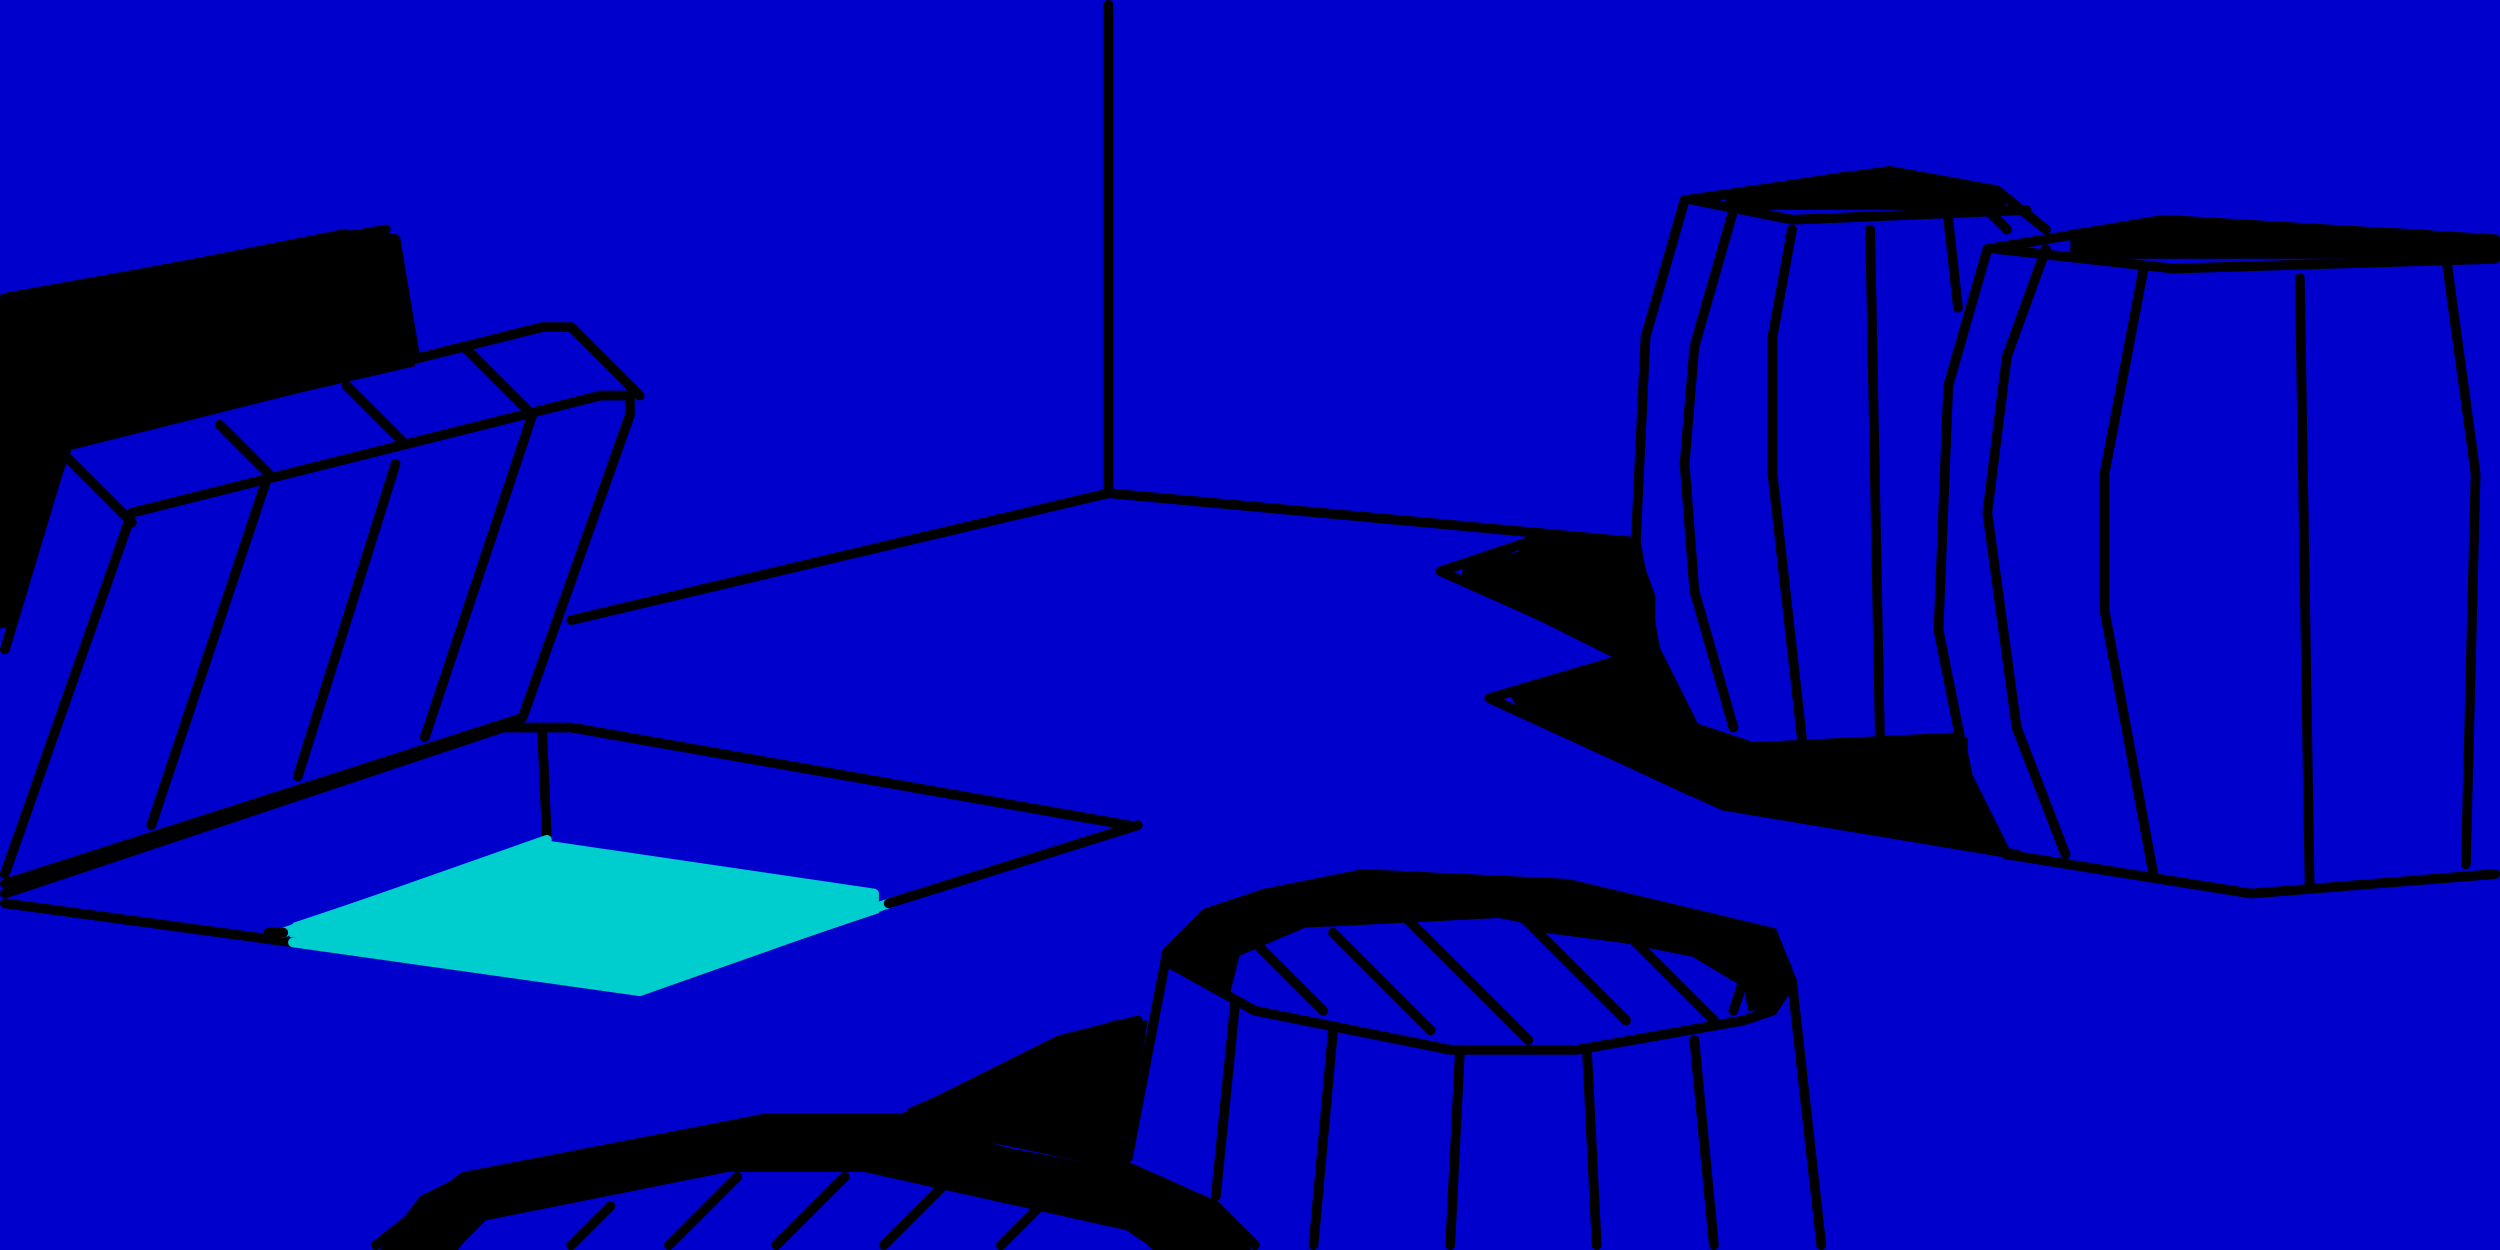
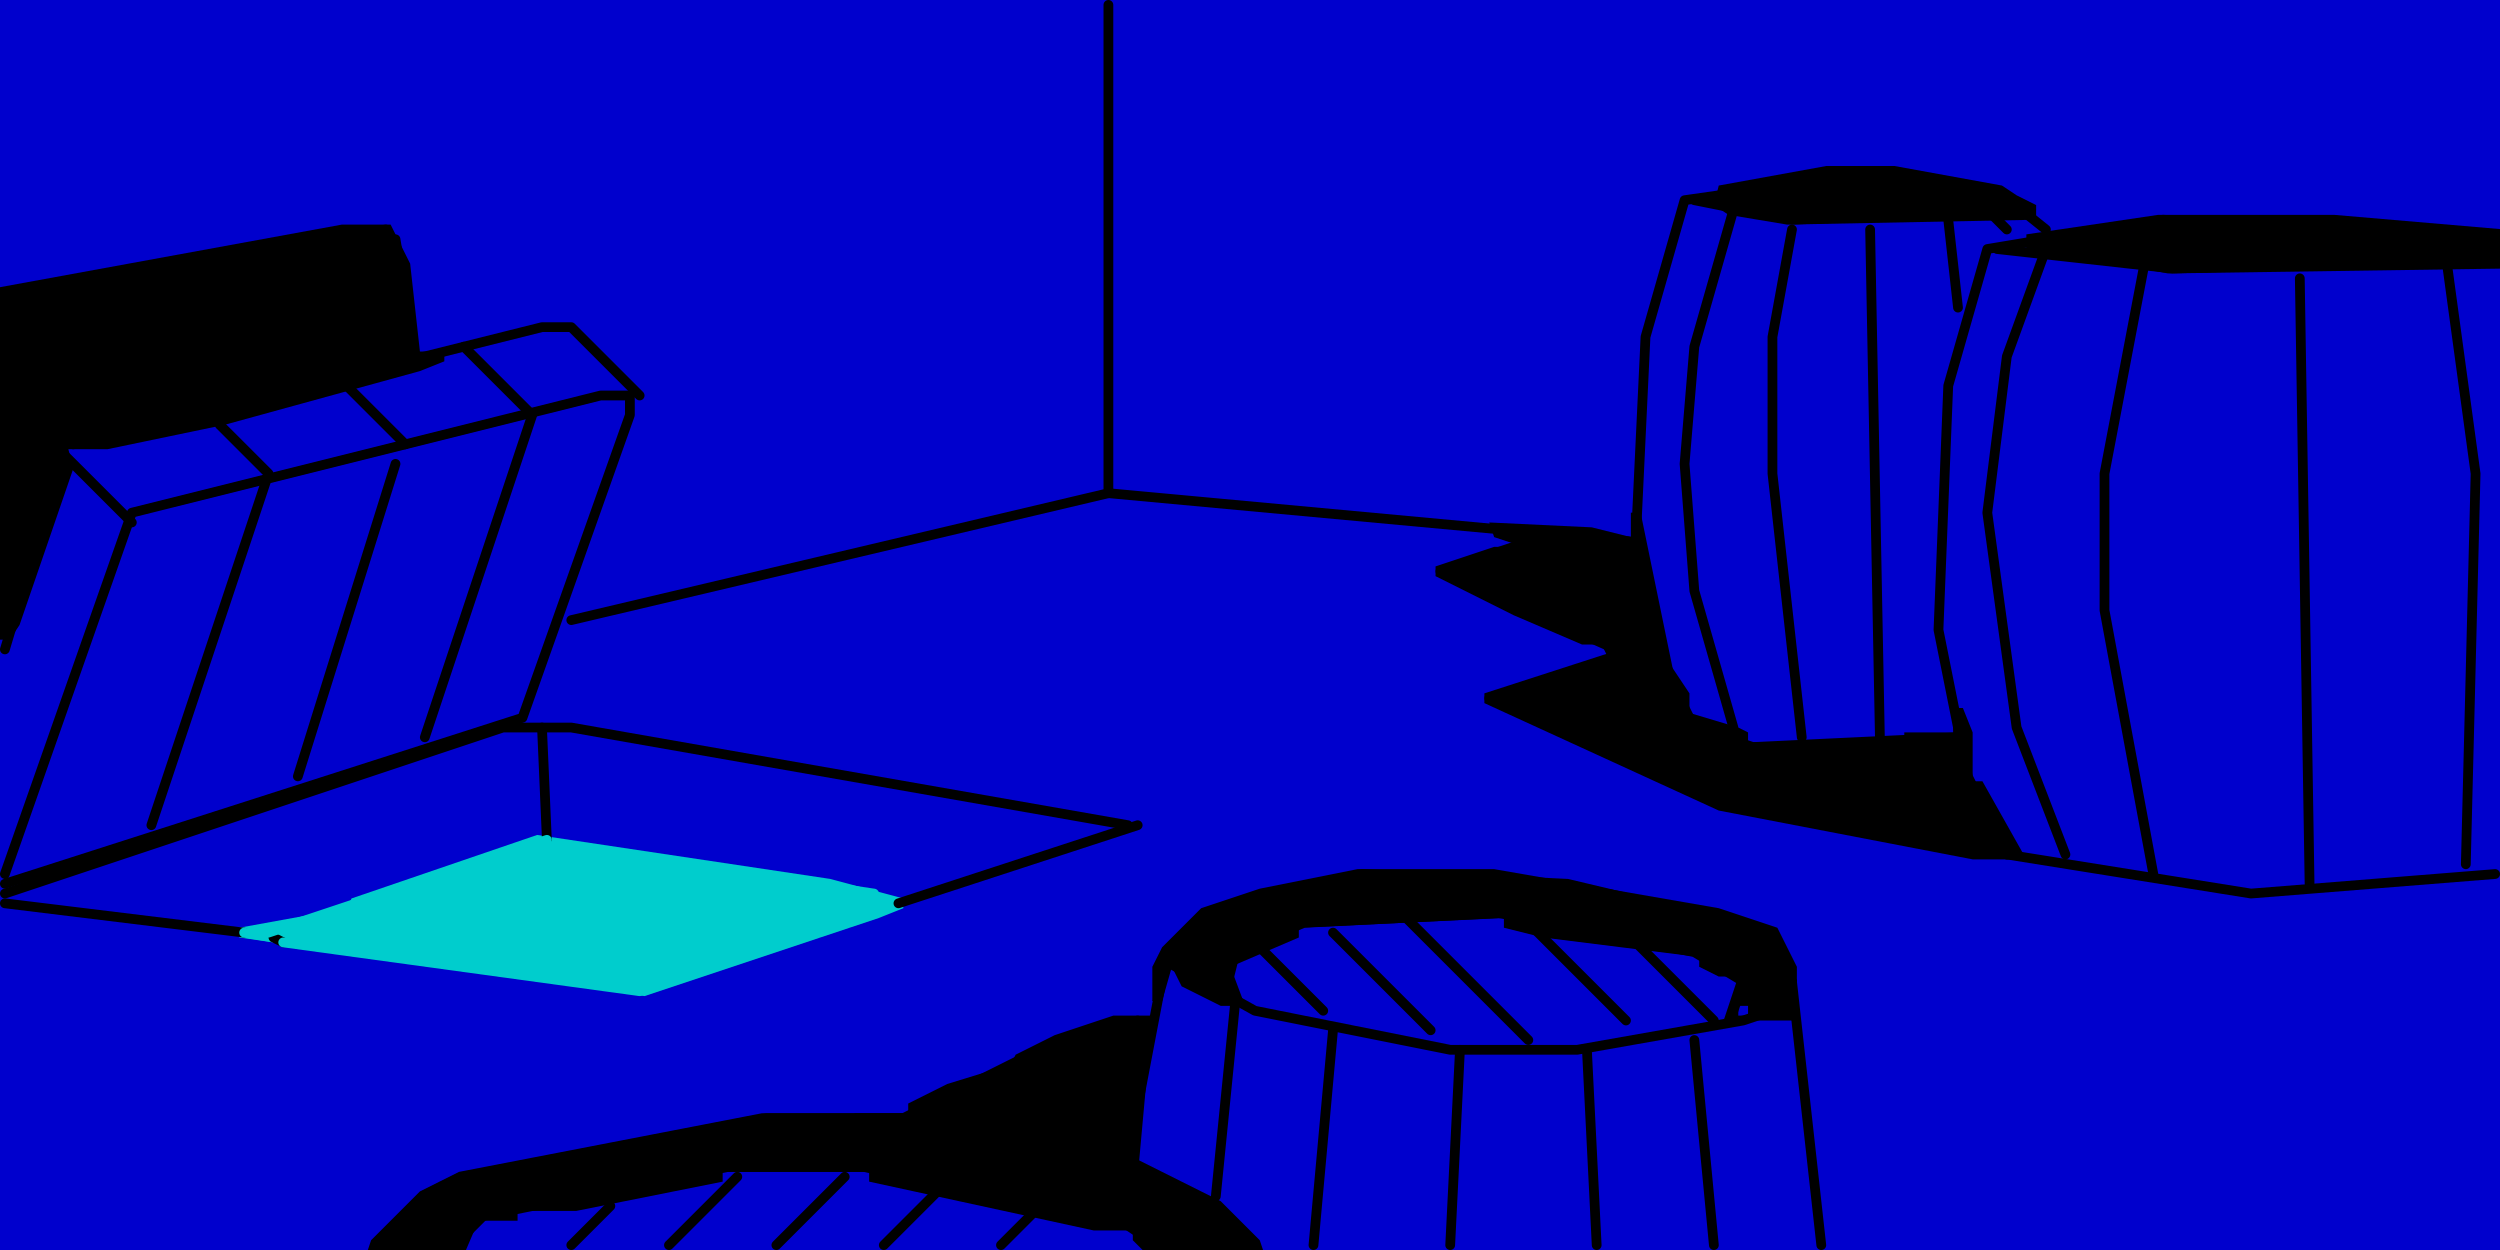
<svg xmlns="http://www.w3.org/2000/svg" viewBox="0 0 256 128" width="512" height="256">
  <g shape-rendering="crispEdges">
    <rect x="0" y="0" width="256" height="8" fill="#0000CD" />
    <rect x="0" y="8" width="256" height="8" fill="#0000CD" />
    <rect x="0" y="16" width="256" height="8" fill="#0000CD" />
    <rect x="0" y="24" width="256" height="8" fill="#0000CD" />
    <rect x="0" y="32" width="256" height="8" fill="#0000CD" />
    <rect x="0" y="40" width="256" height="8" fill="#0000CD" />
    <rect x="0" y="48" width="256" height="8" fill="#0000CD" />
    <rect x="0" y="56" width="256" height="8" fill="#0000CD" />
    <rect x="0" y="64" width="256" height="8" fill="#0000CD" />
    <rect x="0" y="72" width="256" height="8" fill="#0000CD" />
    <rect x="0" y="80" width="256" height="8" fill="#0000CD" />
    <rect x="0" y="88" width="256" height="8" fill="#0000CD" />
    <rect x="0" y="96" width="256" height="8" fill="#0000CD" />
    <rect x="0" y="104" width="256" height="8" fill="#0000CD" />
    <rect x="0" y="112" width="256" height="8" fill="#0000CD" />
    <rect x="0" y="120" width="256" height="8" fill="#0000CD" />
  </g>
-   <path fill="#000000" d="M103 117.5 119 120.5 125 123.5 128.5 128.5 118.5 128.5 115.5 125.5 88.5 119.5 74.5 119.5 49.5 124.5 46.5 128.5 38.5 128.5 43 122.5 47 120.5 78 114.5 93 114.5Z" />
-   <path fill="#000000" d="M155.5 90.5 161 90.5 181.5 95.5 183.5 99 182 103.5 179 103.5 178.5 100.5 173.5 97.5 158 95.5 153.5 93.5 133.5 94.5 126.5 97.5 125.5 101.5 119.5 99 119.5 97 123 93.5 129 91.5 139 89.5Z" />
-   <path fill="#000000" d="M189.5 17.5 205 19.5 205.5 21.5 177 21.5 176.5 19.5Z" />
-   <path fill="#000000" d="M222 22.5 248 23.5 256.5 24.5 256.5 26.5 212 26.5 212 23.5Z" />
-   <path fill="#000000" d="M2.5 59.5 1.5 64 -0.5 64.5 -0.5 30.5 35 23.5 40.5 24 42.5 37.5 7.5 45.5Z" />
-   <path fill="#00CDCD" d="M83 90.5 90 91.5 90 93.5 66 101.5 29.5 96.5 30 94.5 54 86.5Z" />
-   <path fill="#000000" d="M173.5 74 179.5 76.5 201.5 75.5 201.5 79.5 205.5 87.5 173 81.5 156 73.5 154.5 71 170 66.5Z" />
-   <path fill="#000000" d="M167.5 55.5 169.5 61 169.5 67.5 165.5 67.5 149.5 59.5 150 57.5 155.5 56.5 156.5 54.5Z" />
-   <path fill="#000000" d="M103.5 109 114 104.5 117.5 104.5 115.5 119.5 92.5 115.5 93 113.5Z" />
+   <path fill="#000000" d="M106.5 117 116 118.5 125 123 129 127 129.5 128.5 117.5 128.5 116 127 116 126 112 126 89 121 89 120 74 120 74 121 59 124 53 124 53 125 49 125 47.5 128.5 37.5 128.5 38 127 43 122 47 120 78 114 93 114Z" />
+   <path fill="#000000" d="M184 103.5 184 104.5 176.5 104.5 178 100 176 100 174 99 174 98 158 96 154 95 154 94 133 95 133 96 126 99 127.5 103 125 103 121 101 120 99 119 102.5 118 102.5 118 99 119 97 123 93 129 91 139 89 153 89 176 93 182 95 184 99Z M179 104 179 103.5 179 103 178.5 103 178 103 178 103.5 178 104 178.5 104Z" />
+   <path fill="#000000" d="M206.5 20 208.5 21 208.5 22.5 183 23 177 22 175.5 21 176 19 187 17 194 17 205 19Z" />
+   <path fill="#000000" d="M216.5 27 207.5 26 207.5 24 221 22 239 22 256.5 23.5 256.5 27.5 222 28Z" />
+   <path fill="#000000" d="M43 36 45.5 36 45.5 37 43 38 23 43.5 11 46 7 46 7.5 48 2 64 1 65.5 -0.5 65.5 -0.5 29.5 35 23 40 23 42 27Z" />
+   <path fill="#00CDCD" d="M35.5 93 36 92 55 85.5 85 90 92.5 92 92.5 93 90 94 66 102 24.5 96 24.5 95Z" />
+   <path fill="#000000" d="M171 68 173 71 173 73 178 74.5 179 75 179 76 195 76 195 75 200 75 200 72.5 201 72.5 202 75 202 80 203 80 207.5 88 202 88 176 83 152 72 152 71 169 65.5 170 65.5Z" />
+   <path fill="#000000" d="M161.5 69 161.5 68 165 68 164 66 162 66 155 63 147 59 147 58 153 56 156 56 153 55 152.5 53.5 163 54 167 55 167 52.5 168 52.5 171.5 69.5Z" />
+   <path fill="#000000" d="M103.5 109 104 108 108 106 114 104 118 104 116.5 120.5 110.5 120.5 92.5 116.5 92.5 115.5 91.5 116.5 89.5 116.5 87.5 115.5 87.5 114 93 114 93 113 97 111Z M118 103.5 118.5 103.5 118.5 104 118 104Z" />
  <g fill="none" stroke-width="1" stroke-linecap="round" stroke-linejoin="round">
    <path stroke="#000000" d="M38.5 127.5 47.5 120.5 78.5 114.5 92.5 114.5 115.5 119.5 124.5 123.5 128.5 127.5" />
    <path stroke="#000000" d="M115.5 118.5 119.5 97.5 123.5 93.5 129.5 91.5 139.5 89.5 160.5 90.5 181.5 95.5 183.5 100.5 181.5 103.5 178.5 104.5 161.5 107.5 148.5 107.5 128.5 103.5 119.5 98.5" />
    <path stroke="#000000" d="M183.5 100.5 186.5 127.5" />
    <path stroke="#000000" d="M205.5 87.5 230.5 91.5 255.5 89.5" />
    <path stroke="#000000" d="M205.5 87.5 201.5 79.5 198.5 64.5 199.5 39.5 203.5 25.5 221.5 22.5 255.5 24.5" />
    <path stroke="#000000" d="M204.5 25.5 222.5 27.5 255.5 26.5" />
    <path stroke="#000000" d="M200.5 75.5 179.5 76.5 173.5 74.5 169.5 66.5 167.5 55.5 168.5 34.5 172.5 20.5 193.5 17.5 204.5 19.5 209.5 23.5" />
    <path stroke="#000000" d="M173.5 20.5 183.5 22.5 207.5 21.5" />
    <path stroke="#000000" d="M46.5 127.5 49.5 124.5 74.5 119.5 88.5 119.5 115.5 125.5 118.5 127.5" />
    <path stroke="#000000" d="M58.5 127.5 62.5 123.5" />
    <path stroke="#000000" d="M68.5 127.5 75.5 120.5" />
    <path stroke="#000000" d="M79.5 127.5 86.5 120.5" />
    <path stroke="#000000" d="M90.5 127.5 97.5 120.5" />
    <path stroke="#000000" d="M102.5 127.5 109.5 120.5" />
    <path stroke="#000000" d="M125.5 101.5 126.5 97.5 133.5 94.5 153.5 93.5 173.5 97.5 178.5 100.5 177.5 103.5" />
    <path stroke="#000000" d="M135.5 103.5 128.5 96.5" />
    <path stroke="#000000" d="M146.5 105.5 136.5 95.5" />
    <path stroke="#000000" d="M156.5 106.5 143.5 93.5" />
    <path stroke="#000000" d="M166.5 104.5 153.5 91.5" />
    <path stroke="#000000" d="M175.5 104.5 162.5 91.5" />
    <path stroke="#000000" d="M124.5 122.5 126.5 102.5" />
    <path stroke="#000000" d="M134.5 127.5 136.5 105.5" />
    <path stroke="#000000" d="M148.5 127.5 149.5 107.5" />
    <path stroke="#000000" d="M163.5 127.5 162.5 107.5" />
    <path stroke="#000000" d="M175.5 127.5 173.5 106.5" />
    <path stroke="#000000" d="M177.5 74.5 173.5 60.5 172.5 47.5 173.5 35.5 177.5 21.5" />
    <path stroke="#000000" d="M184.5 75.5 181.5 48.5 181.5 34.5 183.5 23.5" />
    <path stroke="#000000" d="M192.5 75.5 191.5 23.5" />
    <path stroke="#000000" d="M200.5 31.5 199.5 22.5" />
    <path stroke="#000000" d="M205.5 23.5 203.5 21.5" />
    <path stroke="#000000" d="M211.5 87.5 206.5 74.5 203.5 52.5 205.5 36.5 209.5 25.5" />
    <path stroke="#000000" d="M220.5 89.5 215.5 62.5 215.5 48.5 219.5 27.5" />
    <path stroke="#000000" d="M236.5 90.5 235.5 28.5" />
    <path stroke="#000000" d="M252.5 88.5 253.5 48.5 250.5 26.5" />
-     <path stroke="#000000" d="M0.5 92.5 30 96.5" />
-     <path stroke="#00CDCD" d="M30 96.5 65.5 101.5 91 92.5" />
-     <path stroke="#000000" d="M91 92.5 116.5 84.5" />
+     <path stroke="#000000" d="M0.5 92.5 25 95.5" />
+     <path stroke="#00CDCD" d="M25 95.5 28 96" />
+     <path stroke="#000000" d="M28 96 29 96.5" />
+     <path stroke="#00CDCD" d="M29 96.5 65.5 101.5 92 92.5" />
+     <path stroke="#000000" d="M92 92.5 116.5 84.5" />
    <path stroke="#000000" d="M0.5 91.5 51.5 74.5 58.5 74.5 115.5 84.5" />
    <path stroke="#000000" d="M55.5 74.5 56 86" />
-     <path stroke="#00CDCD" d="M56 86 29 95.5" />
-     <path stroke="#000000" d="M29 95.5 27.5 95.5" />
+     <path stroke="#00CDCD" d="M56 86 27.5 95.5" />
    <path stroke="#00CDCD" d="M55.5 86.5 89.5 91.5" />
    <path stroke="#000000" d="M0.5 90.5 53.5 73.5 64.5 42.5 64.5 40.5 61.5 40.5 13.5 52.5 0.5 89.5" />
    <path stroke="#000000" d="M13.5 53.5 6.5 46.5 0.5 66.5" />
    <path stroke="#000000" d="M7.5 45.5 55.5 33.5 58.5 33.5 65.5 40.5" />
    <path stroke="#000000" d="M30.5 79.5 40.5 47.5" />
    <path stroke="#000000" d="M41.5 45.5 35.5 39.5" />
    <path stroke="#000000" d="M15.5 84.5 27.5 48.5 22.5 43.5" />
    <path stroke="#000000" d="M43.5 75.5 54.5 42.5 47.5 35.5" />
    <path stroke="#000000" d="M42.5 36.5 40.5 24.5" />
    <path stroke="#000000" d="M58.5 63.5 113.5 50.5 113.5 0.5" />
    <path stroke="#000000" d="M113.5 50.5 167.5 55.5" />
    <path stroke="#000000" d="M39.5 23.5 0.5 30.5" />
    <path stroke="#000000" d="M206.5 87.5 176.5 82.5 152.5 71.5 169.5 66.5" />
    <path stroke="#000000" d="M165.5 66.5 147.5 58.5 156.5 55.5" />
    <path stroke="#000000" d="M116.5 104.5 108.5 106.5 90.5 115.5" />
  </g>
</svg>
